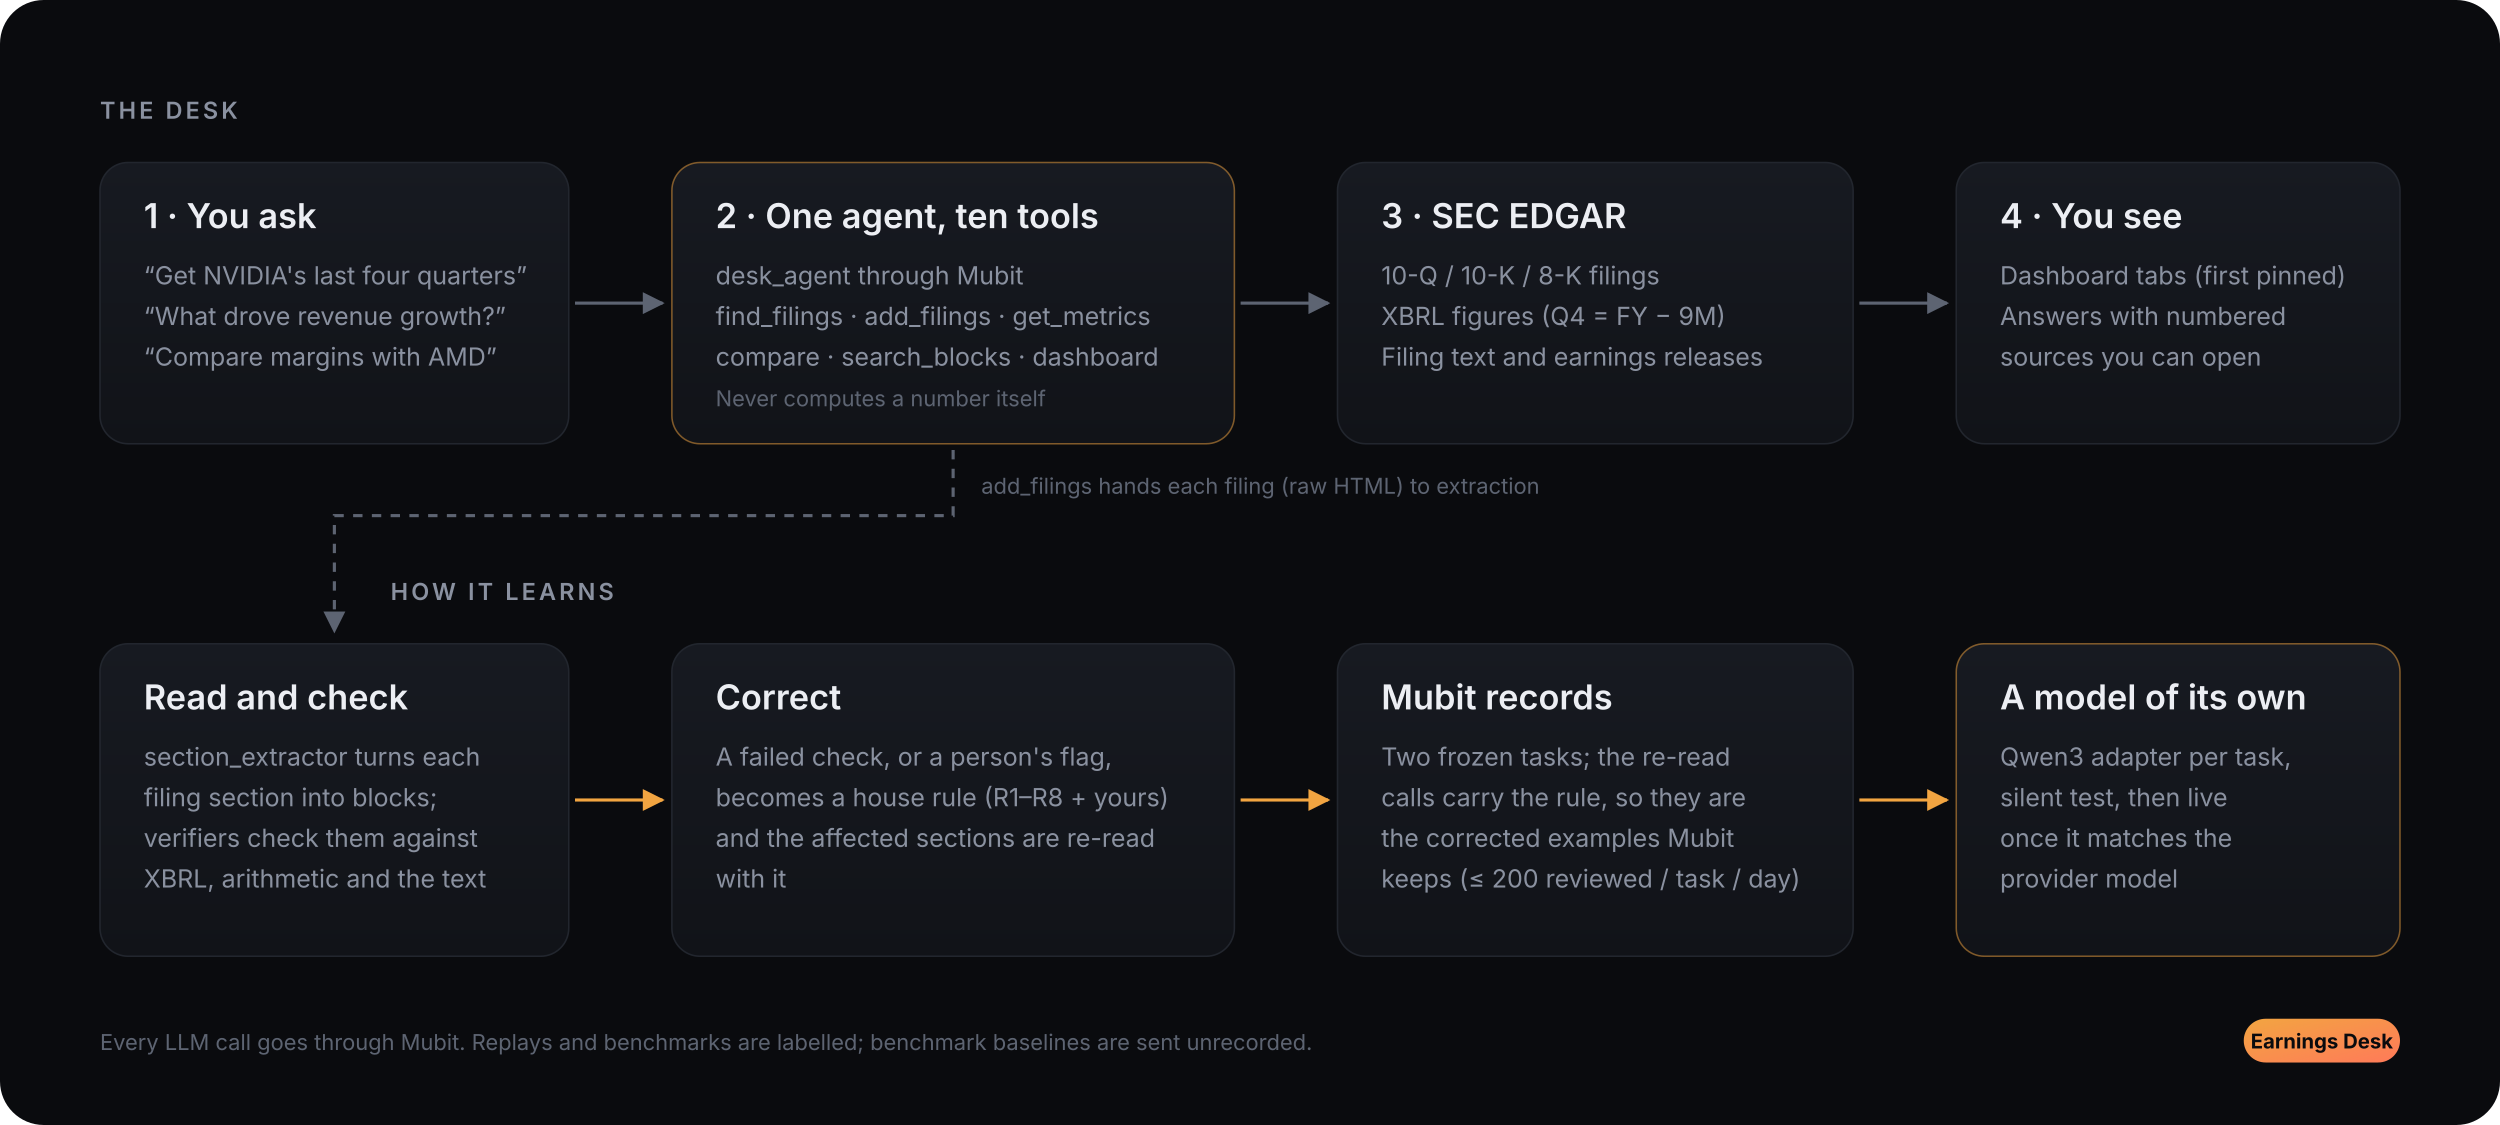
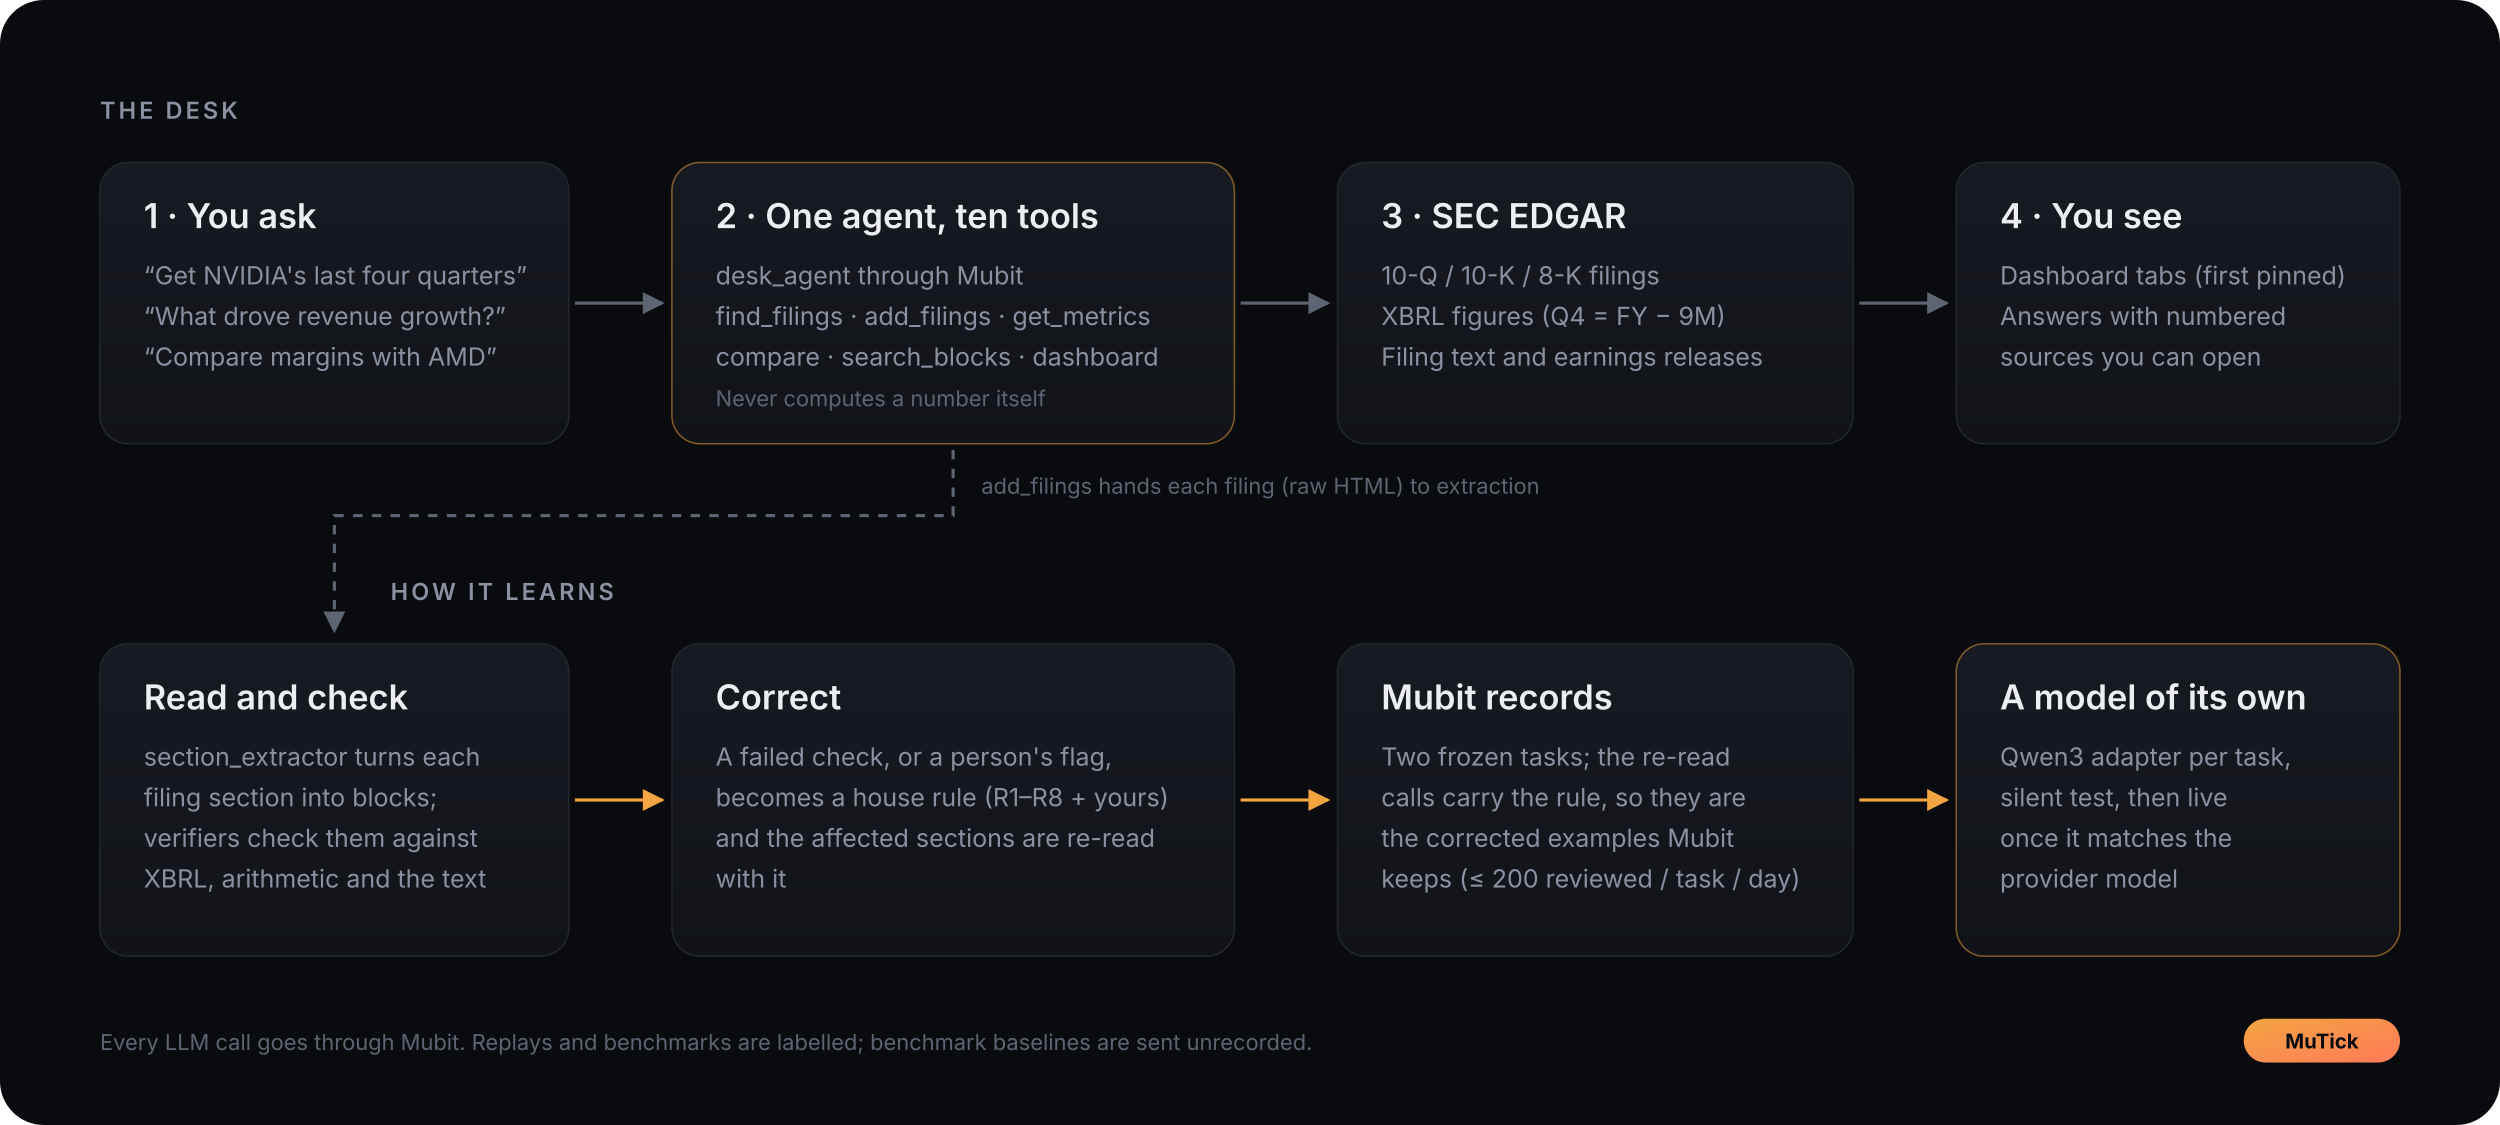
<svg xmlns="http://www.w3.org/2000/svg" viewBox="0 0 1600 720" width="1600" height="720" font-family="Inter, -apple-system, Segoe UI, Helvetica, Arial, sans-serif">
  <defs>
    <linearGradient id="accent" x1="0" y1="0" x2="1" y2="1">
      <stop offset="0" stop-color="#f2a541" />
      <stop offset="1" stop-color="#ff7a59" />
    </linearGradient>
    <linearGradient id="card" x1="0" y1="0" x2="0" y2="1">
      <stop offset="0" stop-color="#171a21" />
      <stop offset="1" stop-color="#111318" />
    </linearGradient>
    <marker id="arrow" viewBox="0 0 10 10" refX="9" refY="5" markerWidth="7" markerHeight="7" orient="auto-start-reverse">
      <path d="M0,0 L10,5 L0,10 z" fill="#5d6472" />
    </marker>
    <marker id="arrowA" viewBox="0 0 10 10" refX="9" refY="5" markerWidth="7" markerHeight="7" orient="auto-start-reverse">
      <path d="M0,0 L10,5 L0,10 z" fill="#f2a541" />
    </marker>
  </defs>
  <rect width="1600" height="720" rx="28" fill="#0a0b0e" />
  <text x="64" y="76" fill="#8a91a0" font-size="15" font-weight="600" letter-spacing="2">THE DESK</text>
  <g>
    <rect x="64" y="104" width="300" height="180" rx="18" fill="url(#card)" stroke="#22262e" />
    <text x="92" y="146" fill="#eceef3" font-size="22" font-weight="600">1 · You ask</text>
    <text x="92" y="182" fill="#8a91a0" font-size="16">“Get NVIDIA's last four quarters”</text>
    <text x="92" y="208" fill="#8a91a0" font-size="16">“What drove revenue growth?”</text>
    <text x="92" y="234" fill="#8a91a0" font-size="16">“Compare margins with AMD”</text>
  </g>
  <g>
    <rect x="430" y="104" width="360" height="180" rx="18" fill="url(#card)" stroke="#f2a541" stroke-opacity="0.5" />
    <text x="458" y="146" fill="#eceef3" font-size="22" font-weight="600">2 · One agent, ten tools</text>
    <text x="458" y="182" fill="#8a91a0" font-size="16">desk_agent through Mubit</text>
    <text x="458" y="208" fill="#8a91a0" font-size="16">find_filings · add_filings · get_metrics</text>
    <text x="458" y="234" fill="#8a91a0" font-size="16">compare · search_blocks · dashboard</text>
    <text x="458" y="260" fill="#5d6472" font-size="14">Never computes a number itself</text>
  </g>
  <g>
    <rect x="856" y="104" width="330" height="180" rx="18" fill="url(#card)" stroke="#22262e" />
    <text x="884" y="146" fill="#eceef3" font-size="22" font-weight="600">3 · SEC EDGAR</text>
    <text x="884" y="182" fill="#8a91a0" font-size="16">10-Q / 10-K / 8-K filings</text>
    <text x="884" y="208" fill="#8a91a0" font-size="16">XBRL figures (Q4 = FY − 9M)</text>
    <text x="884" y="234" fill="#8a91a0" font-size="16">Filing text and earnings releases</text>
  </g>
  <g>
    <rect x="1252" y="104" width="284" height="180" rx="18" fill="url(#card)" stroke="#22262e" />
    <text x="1280" y="146" fill="#eceef3" font-size="22" font-weight="600">4 · You see</text>
    <text x="1280" y="182" fill="#8a91a0" font-size="16">Dashboard tabs (first pinned)</text>
    <text x="1280" y="208" fill="#8a91a0" font-size="16">Answers with numbered</text>
    <text x="1280" y="234" fill="#8a91a0" font-size="16">sources you can open</text>
  </g>
  <line x1="368" y1="194" x2="424" y2="194" stroke="#5d6472" stroke-width="2" marker-end="url(#arrow)" />
  <line x1="794" y1="194" x2="850" y2="194" stroke="#5d6472" stroke-width="2" marker-end="url(#arrow)" />
  <line x1="1190" y1="194" x2="1246" y2="194" stroke="#5d6472" stroke-width="2" marker-end="url(#arrow)" />
  <text x="250" y="384" fill="#8a91a0" font-size="15" font-weight="600" letter-spacing="2">HOW IT LEARNS</text>
  <g>
    <rect x="64" y="412" width="300" height="200" rx="18" fill="url(#card)" stroke="#22262e" />
    <text x="92" y="454" fill="#eceef3" font-size="22" font-weight="600">Read and check</text>
    <text x="92" y="490" fill="#8a91a0" font-size="16">section_extractor turns each</text>
    <text x="92" y="516" fill="#8a91a0" font-size="16">filing section into blocks;</text>
    <text x="92" y="542" fill="#8a91a0" font-size="16">verifiers check them against</text>
    <text x="92" y="568" fill="#8a91a0" font-size="16">XBRL, arithmetic and the text</text>
  </g>
  <g>
    <rect x="430" y="412" width="360" height="200" rx="18" fill="url(#card)" stroke="#22262e" />
    <text x="458" y="454" fill="#eceef3" font-size="22" font-weight="600">Correct</text>
    <text x="458" y="490" fill="#8a91a0" font-size="16">A failed check, or a person's flag,</text>
    <text x="458" y="516" fill="#8a91a0" font-size="16">becomes a house rule (R1–R8 + yours)</text>
    <text x="458" y="542" fill="#8a91a0" font-size="16">and the affected sections are re-read</text>
    <text x="458" y="568" fill="#8a91a0" font-size="16">with it</text>
  </g>
  <g>
    <rect x="856" y="412" width="330" height="200" rx="18" fill="url(#card)" stroke="#22262e" />
    <text x="884" y="454" fill="#eceef3" font-size="22" font-weight="600">Mubit records</text>
    <text x="884" y="490" fill="#8a91a0" font-size="16">Two frozen tasks; the re-read</text>
    <text x="884" y="516" fill="#8a91a0" font-size="16">calls carry the rule, so they are</text>
    <text x="884" y="542" fill="#8a91a0" font-size="16">the corrected examples Mubit</text>
    <text x="884" y="568" fill="#8a91a0" font-size="16">keeps (≤ 200 reviewed / task / day)</text>
  </g>
  <g>
    <rect x="1252" y="412" width="284" height="200" rx="18" fill="url(#card)" stroke="#f2a541" stroke-opacity="0.5" />
    <text x="1280" y="454" fill="#eceef3" font-size="22" font-weight="600">A model of its own</text>
    <text x="1280" y="490" fill="#8a91a0" font-size="16">Qwen3 adapter per task,</text>
    <text x="1280" y="516" fill="#8a91a0" font-size="16">silent test, then live</text>
    <text x="1280" y="542" fill="#8a91a0" font-size="16">once it matches the</text>
    <text x="1280" y="568" fill="#8a91a0" font-size="16">provider model</text>
  </g>
  <line x1="368" y1="512" x2="424" y2="512" stroke="#f2a541" stroke-width="2" marker-end="url(#arrowA)" />
  <line x1="794" y1="512" x2="850" y2="512" stroke="#f2a541" stroke-width="2" marker-end="url(#arrowA)" />
  <line x1="1190" y1="512" x2="1246" y2="512" stroke="#f2a541" stroke-width="2" marker-end="url(#arrowA)" />
  <path d="M 610 288 L 610 330 L 214 330 L 214 404" fill="none" stroke="#5d6472" stroke-width="2" stroke-dasharray="6 6" marker-end="url(#arrow)" />
  <text x="628" y="316" fill="#5d6472" font-size="14">add_filings hands each filing (raw HTML) to extraction</text>
  <text x="64" y="672" fill="#5d6472" font-size="14">Every LLM call goes through Mubit. Replays and benchmarks are labelled; benchmark baselines are sent unrecorded.</text>
  <rect x="1436" y="652" width="100" height="28" rx="14" fill="url(#accent)" />
-   <text x="1486" y="671" fill="#0a0b0e" font-size="13" font-weight="700" text-anchor="middle">Earnings Desk</text>
+   <text x="1486" y="671" fill="#0a0b0e" font-size="13" font-weight="700" text-anchor="middle">MuTick</text>
</svg>
